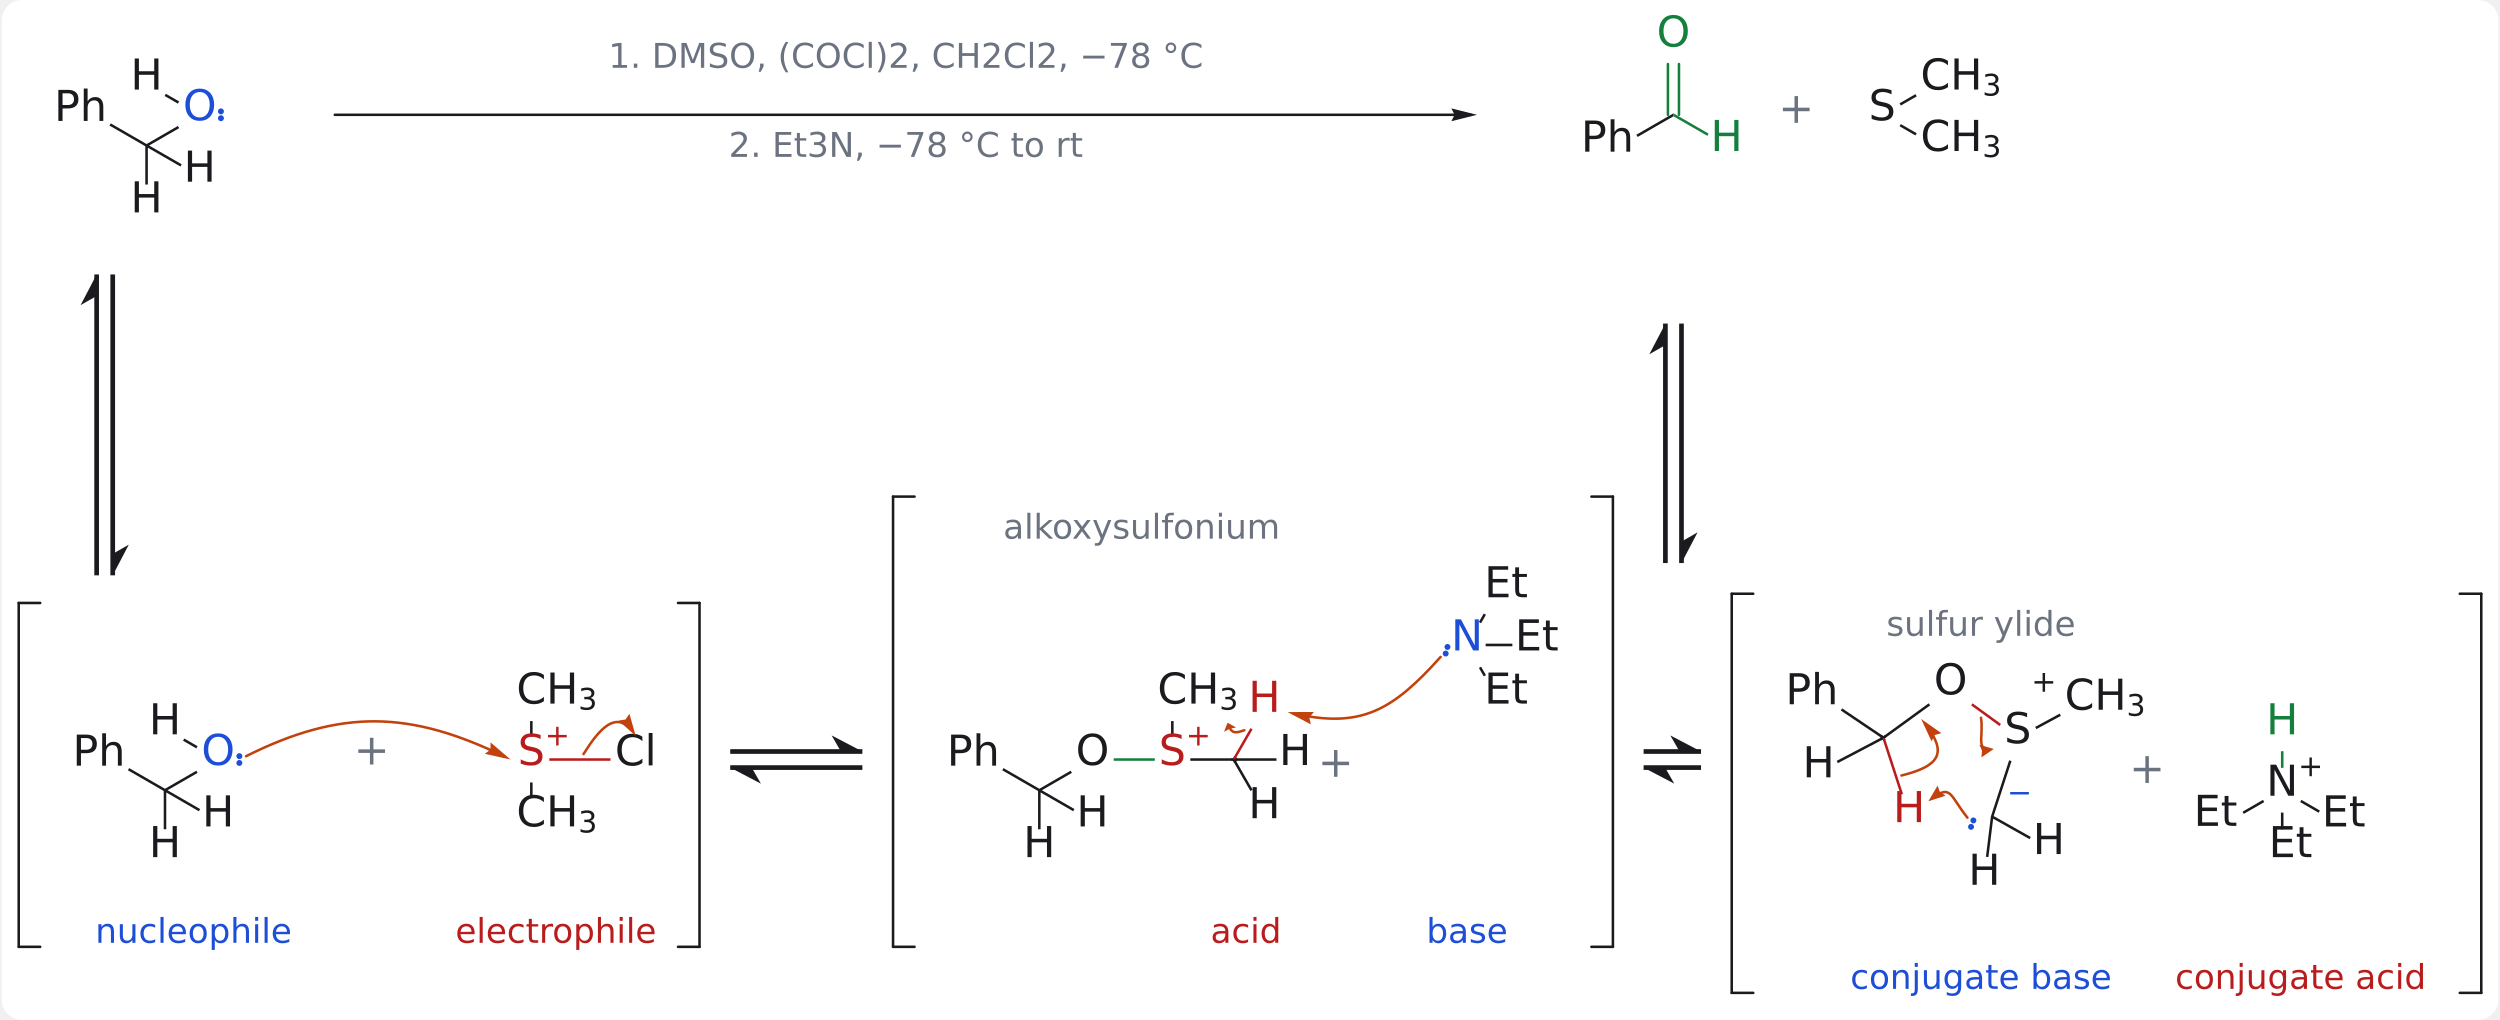
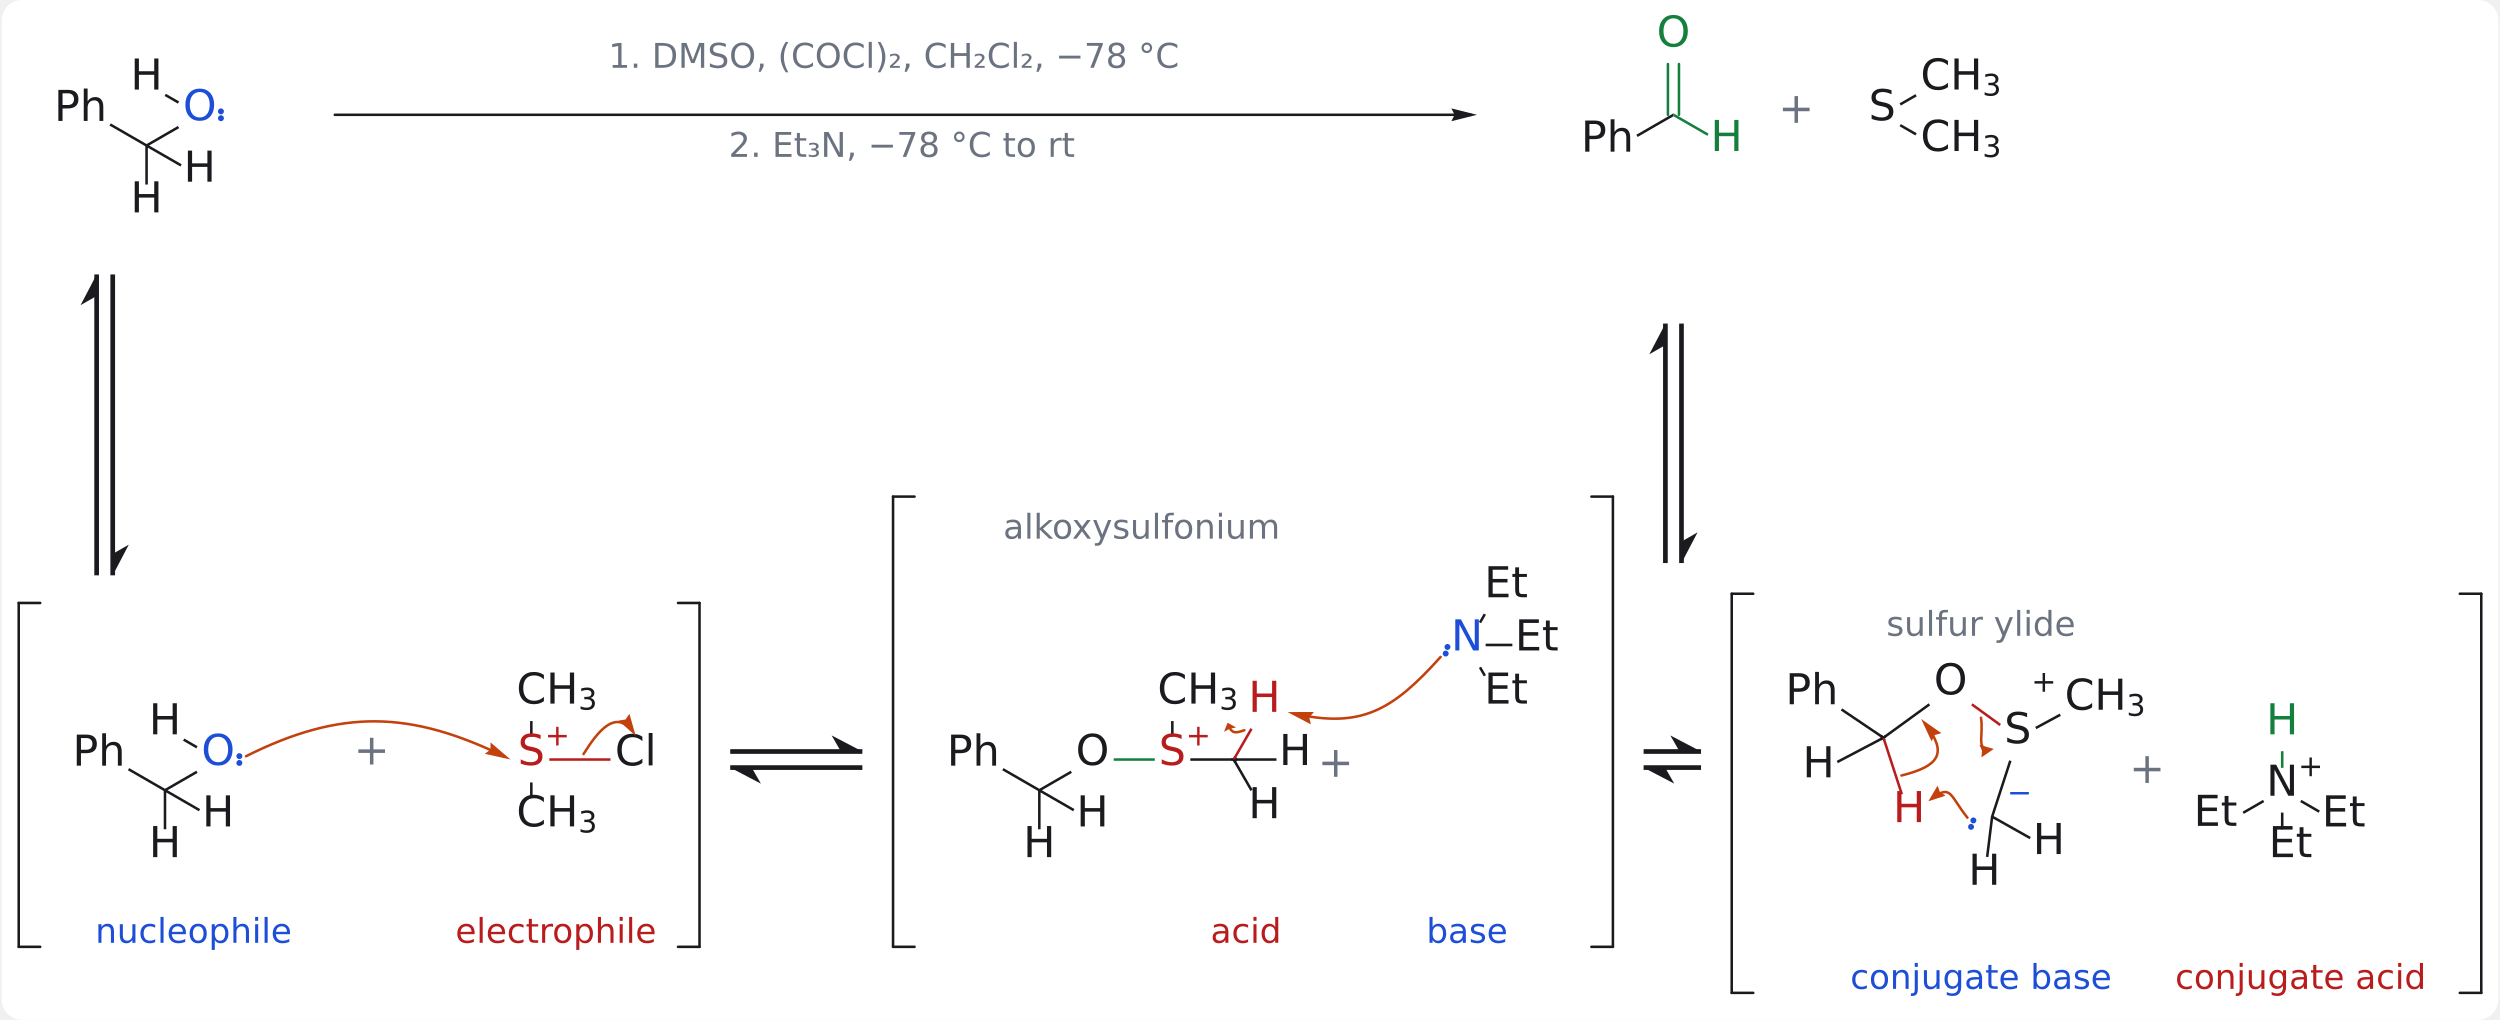
<svg xmlns="http://www.w3.org/2000/svg" viewBox="-1.083 -78.523 1707.701 697.556" width="1059" height="432">
  <style>.c-ink.fill{fill:#1b1b1f}.c-ink.stroke{stroke:#1b1b1f}.c-arrow.fill{fill:#c2410c}.c-arrow.stroke{stroke:#c2410c}.c-nu.fill{fill:#1d4ed8}.c-nu.stroke{stroke:#1d4ed8}.c-el.fill{fill:#b91c1c}.c-el.stroke{stroke:#b91c1c}.c-good.fill{fill:#15803d}.c-good.stroke{stroke:#15803d}.c-muted.fill{fill:#6b7280}.c-muted.stroke{stroke:#6b7280}.card{fill:#ffffff}@media (prefers-color-scheme: dark){.c-ink.fill{fill:#e6e6ea}.c-ink.stroke{stroke:#e6e6ea}.c-arrow.fill{fill:#ff9f5a}.c-arrow.stroke{stroke:#ff9f5a}.c-nu.fill{fill:#8ab4ff}.c-nu.stroke{stroke:#8ab4ff}.c-el.fill{fill:#ff8a8a}.c-el.stroke{stroke:#ff8a8a}.c-good.fill{fill:#6ee7a0}.c-good.stroke{stroke:#6ee7a0}.c-muted.fill{fill:#9ca3af}.c-muted.stroke{stroke:#9ca3af}.card{fill:#1e1e1e}}</style>
  <rect class="card" x="-1.083" y="-78.523" width="1707.701" height="697.556" rx="14" />
  <line class="c-ink stroke" x1="10.58" y1="333.90" x2="10.58" y2="569.10" stroke-width="1.75" stroke-linecap="round" />
  <line class="c-ink stroke" x1="10.58" y1="333.90" x2="25.28" y2="333.90" stroke-width="1.75" stroke-linecap="round" />
  <line class="c-ink stroke" x1="10.58" y1="569.10" x2="25.28" y2="569.10" stroke-width="1.75" stroke-linecap="round" />
  <line class="c-ink stroke" x1="476.24" y1="333.90" x2="476.24" y2="569.10" stroke-width="1.75" stroke-linecap="round" />
  <line class="c-ink stroke" x1="476.24" y1="333.90" x2="461.54" y2="333.90" stroke-width="1.75" stroke-linecap="round" />
  <line class="c-ink stroke" x1="476.24" y1="569.10" x2="461.54" y2="569.10" stroke-width="1.75" stroke-linecap="round" />
  <line class="c-ink stroke" x1="74.88" y1="109.20" x2="74.88" y2="315.00" stroke-width="3.2" stroke-linecap="butt" />
  <polygon class="c-ink fill" points="74.88,315.00 85.88,294.00 74.88,300.30" />
  <line class="c-ink stroke" x1="63.88" y1="315.00" x2="63.88" y2="109.20" stroke-width="3.2" stroke-linecap="butt" />
  <polygon class="c-ink fill" points="63.88,109.20 52.88,130.20 63.88,123.90" />
  <line class="c-ink stroke" x1="608.62" y1="261.16" x2="608.62" y2="569.10" stroke-width="1.75" stroke-linecap="round" />
  <line class="c-ink stroke" x1="608.62" y1="261.16" x2="623.32" y2="261.16" stroke-width="1.75" stroke-linecap="round" />
  <line class="c-ink stroke" x1="608.62" y1="569.10" x2="623.32" y2="569.10" stroke-width="1.75" stroke-linecap="round" />
  <line class="c-ink stroke" x1="1100.99" y1="261.16" x2="1100.99" y2="569.10" stroke-width="1.75" stroke-linecap="round" />
  <line class="c-ink stroke" x1="1100.99" y1="261.16" x2="1086.29" y2="261.16" stroke-width="1.75" stroke-linecap="round" />
  <line class="c-ink stroke" x1="1100.99" y1="569.10" x2="1086.29" y2="569.10" stroke-width="1.75" stroke-linecap="round" />
  <line class="c-ink stroke" x1="497.24" y1="435.50" x2="587.62" y2="435.50" stroke-width="3.2" stroke-linecap="butt" />
  <polygon class="c-ink fill" points="587.62,435.50 566.62,424.50 572.92,435.50" />
  <line class="c-ink stroke" x1="587.62" y1="446.50" x2="497.24" y2="446.50" stroke-width="3.2" stroke-linecap="butt" />
  <polygon class="c-ink fill" points="497.24,446.50 518.24,457.50 511.94,446.50" />
  <line class="c-ink stroke" x1="1182.26" y1="327.60" x2="1182.26" y2="600.60" stroke-width="1.75" stroke-linecap="round" />
  <line class="c-ink stroke" x1="1182.26" y1="327.60" x2="1196.96" y2="327.60" stroke-width="1.75" stroke-linecap="round" />
  <line class="c-ink stroke" x1="1182.26" y1="600.60" x2="1196.96" y2="600.60" stroke-width="1.75" stroke-linecap="round" />
  <line class="c-ink stroke" x1="1694.95" y1="327.60" x2="1694.95" y2="600.60" stroke-width="1.75" stroke-linecap="round" />
  <line class="c-ink stroke" x1="1694.95" y1="327.60" x2="1680.25" y2="327.60" stroke-width="1.75" stroke-linecap="round" />
  <line class="c-ink stroke" x1="1694.95" y1="600.60" x2="1680.25" y2="600.60" stroke-width="1.75" stroke-linecap="round" />
  <line class="c-ink stroke" x1="1121.99" y1="435.50" x2="1161.26" y2="435.50" stroke-width="3.2" stroke-linecap="butt" />
  <polygon class="c-ink fill" points="1161.26,435.50 1140.26,424.50 1146.56,435.50" />
  <line class="c-ink stroke" x1="1161.26" y1="446.50" x2="1121.99" y2="446.50" stroke-width="3.2" stroke-linecap="butt" />
  <polygon class="c-ink fill" points="1121.99,446.50 1142.99,457.50 1136.69,446.50" />
  <line class="c-ink stroke" x1="1136.90" y1="306.60" x2="1136.90" y2="142.80" stroke-width="3.2" stroke-linecap="butt" />
  <polygon class="c-ink fill" points="1136.90,142.80 1125.90,163.80 1136.90,157.50" />
  <line class="c-ink stroke" x1="1147.90" y1="142.80" x2="1147.90" y2="306.60" stroke-width="3.2" stroke-linecap="butt" />
  <polygon class="c-ink fill" points="1147.90,306.60 1158.90,285.60 1147.90,291.90" />
  <path class="c-good stroke" d="M1138.62 0 L1138.62 -34.703 " fill="none" stroke-width="1.75" stroke-linecap="round" stroke-linejoin="round" />
  <path class="c-good stroke" d="M1146.18 0 L1146.18 -34.703 " fill="none" stroke-width="1.75" stroke-linecap="round" stroke-linejoin="round" />
  <path class="c-ink fill stroke" d="M841.133 440.125 L839.888 440.125 L839.888 441.875 L841.133 441.875 L841.638 441 Z M843.154 440.125 L843.591 439.367 L842.076 438.492 L841.133 440.125 L841.638 441 Z M841.133 441.875 L842.076 443.508 L843.591 442.633 L843.154 441.875 L841.638 441 Z M843.154 441.875 L844.029 441.875 L844.029 440.125 L843.154 440.125 L841.638 441 Z " stroke-width="0" stroke-linecap="round" stroke-linejoin="round" />
  <path class="c-ink fill stroke" d="M1287.069 426.424 L1287.97 425.769 L1286.941 424.353 L1286.021 425.022 L1286.04 426.09 Z M1285.529 427.347 L1285.8 428.179 L1287.464 427.638 L1287.069 426.424 L1286.04 426.09 Z M1286.021 425.022 L1284.591 424.057 L1283.612 425.507 L1284.337 425.997 L1286.04 426.09 Z M1284.337 425.997 L1283.562 426.404 L1284.377 427.953 L1285.529 427.347 L1286.04 426.09 Z " stroke-width="0" stroke-linecap="round" stroke-linejoin="round" />
  <path class="c-ink fill stroke" d="M120.33 -9.134 L111.236 -14.385 L110.361 -12.869 L119.455 -7.618 Z M119.455 7.618 L98.028 19.99 L98.028 21 L99.778 21 L120.33 9.134 Z M98.028 19.99 L73.525 5.842 L72.65 7.358 L97.153 21.505 L98.028 21 Z M97.153 21.505 L97.153 47.702 L98.903 47.702 L98.903 22.516 L98.028 21 Z M98.903 22.516 L121.192 35.385 L122.067 33.869 L99.778 21 L98.028 21 Z M1142.4 -1.01 L1117.022 13.642 L1117.897 15.158 L1142.4 1.01 Z M1297.938 -6.344 L1308.798 -12.614 L1307.923 -14.13 L1297.063 -7.859 Z M1297.063 7.859 L1307.923 14.13 L1308.798 12.614 L1297.938 6.344 Z M132.93 431.866 L123.836 426.615 L122.961 428.131 L132.055 433.382 Z M132.055 448.618 L110.628 460.99 L110.628 462 L112.378 462 L132.93 450.134 Z M110.628 460.99 L86.125 446.842 L85.25 448.358 L109.753 462.505 L110.628 462 Z M109.753 462.505 L109.753 488.702 L111.503 488.702 L111.503 463.516 L110.628 462 Z M111.503 463.516 L133.792 476.385 L134.667 474.869 L112.378 462 L110.628 462 Z M362.075 425.303 L362.075 414.697 L360.325 414.697 L360.325 425.303 Z M360.325 456.697 L360.325 467.303 L362.075 467.303 L362.075 456.697 Z M800.513 425.303 L800.513 414.697 L798.763 414.697 L798.763 425.303 Z M811.938 441.875 L841.133 441.875 L841.638 441 L841.133 440.125 L811.938 440.125 Z M841.133 441.875 L853.048 462.512 L854.563 461.637 L843.154 441.875 L841.638 441 Z M843.154 441.875 L870.868 441.875 L870.868 440.125 L843.154 440.125 L841.638 441 Z M730.093 448.618 L708.666 460.99 L708.666 462 L710.416 462 L730.968 450.134 Z M708.666 460.99 L684.163 446.842 L683.288 448.358 L707.791 462.505 L708.666 462 Z M707.791 462.505 L707.791 488.702 L709.541 488.702 L709.541 463.516 L708.666 462 Z M709.541 463.516 L731.83 476.385 L732.705 474.869 L710.416 462 L708.666 462 Z M1010.828 347.768 L1014.163 341.991 L1012.648 341.116 L1009.313 346.893 Z M1013.951 363.503 L1032.22 363.503 L1032.22 361.753 L1013.951 361.753 Z M1009.313 378.363 L1012.648 384.14 L1014.163 383.265 L1010.828 377.488 Z M1287.069 426.424 L1317.995 403.95 L1316.966 402.535 L1286.021 425.022 L1286.04 426.09 Z M1371.998 441.516 L1359.522 479.87 L1360.38 480.06 L1361.434 479.649 L1373.662 442.057 Z M1390.653 420.196 L1407.393 411.127 L1406.56 409.588 L1389.819 418.657 Z M1286.021 425.022 L1257.809 405.987 L1256.83 407.438 L1284.337 425.997 L1286.04 426.09 Z M1284.337 425.997 L1254.051 441.914 L1254.865 443.463 L1285.529 427.347 L1286.04 426.09 Z M1359.522 479.87 L1356.109 507.495 L1357.846 507.709 L1361.088 481.463 L1360.38 480.06 Z M1361.088 481.463 L1385.989 495.476 L1386.847 493.951 L1361.434 479.649 L1360.38 480.06 Z M1545.637 468.582 L1531.665 476.649 L1532.54 478.165 L1546.512 470.098 Z M1571.063 470.098 L1583.704 477.396 L1584.579 475.881 L1571.938 468.582 Z M1557.913 477.298 L1557.913 488.702 L1559.663 488.702 L1559.663 477.298 Z " stroke-width="0" stroke-linecap="round" stroke-linejoin="round" />
  <path class="c-good fill stroke" d="M1142.4 1.01 L1165.564 14.385 L1166.439 12.869 L1142.4 -1.01 Z M787.637 440.125 L759.546 440.125 L759.546 441.875 L787.637 441.875 Z M1559.663 446.702 L1559.663 435.298 L1557.913 435.298 L1557.913 446.702 Z " stroke-width="0" stroke-linecap="round" stroke-linejoin="round" />
  <path class="c-el fill stroke" d="M373.5 441.875 L415.337 441.875 L415.337 440.125 L373.5 440.125 Z M843.154 440.125 L854.563 420.363 L853.048 419.488 L841.133 440.125 L841.638 441 Z M1345.981 403.95 L1365.42 418.077 L1366.449 416.661 L1347.01 402.535 Z M1285.529 427.347 L1297.788 465.033 L1299.452 464.491 L1287.069 426.424 L1286.04 426.09 Z " stroke-width="0" stroke-linecap="round" stroke-linejoin="round" />
  <text class="c-nu fill" xml:space="preserve" x="122.921" y="-16.456" font-family="DejaVu Sans, Noto Sans CJK KR, Noto Sans CJK JP, sans-serif" font-size="29.167" font-weight="normal" font-style="normal" text-decoration="none" dominant-baseline="text-before-edge">O</text>
  <path class="c-nu fill stroke" d="M148.9 1.167 C149.544 1.167 150.067 1.689 150.067 2.333 C150.067 2.978 149.544 3.5 148.9 3.5 C148.256 3.5 147.733 2.978 147.733 2.333 C147.733 1.689 148.256 1.167 148.9 1.167 Z " stroke-width="1.75" stroke-linecap="round" stroke-linejoin="round" />
  <path class="c-nu fill stroke" d="M148.9 -3.5 C149.544 -3.5 150.067 -2.978 150.067 -2.333 C150.067 -1.689 149.544 -1.167 148.9 -1.167 C148.256 -1.167 147.733 -1.689 147.733 -2.333 C147.733 -2.978 148.256 -3.5 148.9 -3.5 Z " stroke-width="1.75" stroke-linecap="round" stroke-linejoin="round" />
  <text class="c-ink fill" xml:space="preserve" x="87.062" y="-37.442" font-family="DejaVu Sans, Noto Sans CJK KR, Noto Sans CJK JP, sans-serif" font-size="29.167" font-weight="normal" font-style="normal" text-decoration="none" dominant-baseline="text-before-edge">H</text>
  <text class="c-ink fill" xml:space="preserve" x="34.825" y="-15.993" font-family="DejaVu Sans, Noto Sans CJK KR, Noto Sans CJK JP, sans-serif" font-size="29.167" font-weight="normal" font-style="normal" text-decoration="none" dominant-baseline="text-before-edge">Ph</text>
  <text class="c-ink fill" xml:space="preserve" x="87.062" y="46.558" font-family="DejaVu Sans, Noto Sans CJK KR, Noto Sans CJK JP, sans-serif" font-size="29.167" font-weight="normal" font-style="normal" text-decoration="none" dominant-baseline="text-before-edge">H</text>
  <text class="c-ink fill" xml:space="preserve" x="123.434" y="25.558" font-family="DejaVu Sans, Noto Sans CJK KR, Noto Sans CJK JP, sans-serif" font-size="29.167" font-weight="normal" font-style="normal" text-decoration="none" dominant-baseline="text-before-edge">H</text>
  <text class="c-good fill" xml:space="preserve" x="1130.921" y="-66.856" font-family="DejaVu Sans, Noto Sans CJK KR, Noto Sans CJK JP, sans-serif" font-size="29.167" font-weight="normal" font-style="normal" text-decoration="none" dominant-baseline="text-before-edge">O</text>
  <text class="c-good fill" xml:space="preserve" x="1167.806" y="4.558" font-family="DejaVu Sans, Noto Sans CJK KR, Noto Sans CJK JP, sans-serif" font-size="29.167" font-weight="normal" font-style="normal" text-decoration="none" dominant-baseline="text-before-edge">H</text>
  <text class="c-ink fill" xml:space="preserve" x="1079.197" y="5.007" font-family="DejaVu Sans, Noto Sans CJK KR, Noto Sans CJK JP, sans-serif" font-size="29.167" font-weight="normal" font-style="normal" text-decoration="none" dominant-baseline="text-before-edge">Ph</text>
  <text class="c-ink fill" xml:space="preserve" x="1275.943" y="-16.456" font-family="DejaVu Sans, Noto Sans CJK KR, Noto Sans CJK JP, sans-serif" font-size="29.167" font-weight="normal" font-style="normal" text-decoration="none" dominant-baseline="text-before-edge">S</text>
  <text class="c-ink fill" xml:space="preserve" x="1311.389" y="-37.456" font-family="DejaVu Sans, Noto Sans CJK KR, Noto Sans CJK JP, sans-serif" font-size="29.167" font-weight="normal" font-style="normal" text-decoration="none" dominant-baseline="text-before-edge">CH</text>
  <text class="c-ink fill" xml:space="preserve" x="1353.687" y="-27.248" font-family="DejaVu Sans, Noto Sans CJK KR, Noto Sans CJK JP, sans-serif" font-size="20.417" font-weight="normal" font-style="normal" text-decoration="none" dominant-baseline="text-before-edge">3</text>
  <text class="c-ink fill" xml:space="preserve" x="1311.389" y="4.544" font-family="DejaVu Sans, Noto Sans CJK KR, Noto Sans CJK JP, sans-serif" font-size="29.167" font-weight="normal" font-style="normal" text-decoration="none" dominant-baseline="text-before-edge">CH</text>
  <text class="c-ink fill" xml:space="preserve" x="1353.687" y="14.752" font-family="DejaVu Sans, Noto Sans CJK KR, Noto Sans CJK JP, sans-serif" font-size="20.417" font-weight="normal" font-style="normal" text-decoration="none" dominant-baseline="text-before-edge">3</text>
  <text class="c-nu fill" xml:space="preserve" x="135.521" y="424.544" font-family="DejaVu Sans, Noto Sans CJK KR, Noto Sans CJK JP, sans-serif" font-size="29.167" font-weight="normal" font-style="normal" text-decoration="none" dominant-baseline="text-before-edge">O</text>
  <path class="c-nu fill stroke" d="M161.5 442.167 C162.144 442.167 162.667 442.689 162.667 443.333 C162.667 443.978 162.144 444.5 161.5 444.5 C160.856 444.5 160.333 443.978 160.333 443.333 C160.333 442.689 160.856 442.167 161.5 442.167 Z " stroke-width="1.75" stroke-linecap="round" stroke-linejoin="round" />
  <path class="c-nu fill stroke" d="M161.5 437.5 C162.144 437.5 162.667 438.022 162.667 438.667 C162.667 439.311 162.144 439.833 161.5 439.833 C160.856 439.833 160.333 439.311 160.333 438.667 C160.333 438.022 160.856 437.5 161.5 437.5 Z " stroke-width="1.75" stroke-linecap="round" stroke-linejoin="round" />
  <text class="c-ink fill" xml:space="preserve" x="99.662" y="403.558" font-family="DejaVu Sans, Noto Sans CJK KR, Noto Sans CJK JP, sans-serif" font-size="29.167" font-weight="normal" font-style="normal" text-decoration="none" dominant-baseline="text-before-edge">H</text>
  <text class="c-ink fill" xml:space="preserve" x="47.425" y="425.007" font-family="DejaVu Sans, Noto Sans CJK KR, Noto Sans CJK JP, sans-serif" font-size="29.167" font-weight="normal" font-style="normal" text-decoration="none" dominant-baseline="text-before-edge">Ph</text>
  <text class="c-ink fill" xml:space="preserve" x="99.662" y="487.558" font-family="DejaVu Sans, Noto Sans CJK KR, Noto Sans CJK JP, sans-serif" font-size="29.167" font-weight="normal" font-style="normal" text-decoration="none" dominant-baseline="text-before-edge">H</text>
  <text class="c-ink fill" xml:space="preserve" x="136.034" y="466.558" font-family="DejaVu Sans, Noto Sans CJK KR, Noto Sans CJK JP, sans-serif" font-size="29.167" font-weight="normal" font-style="normal" text-decoration="none" dominant-baseline="text-before-edge">H</text>
  <text class="c-el fill" xml:space="preserve" x="351.943" y="424.544" font-family="DejaVu Sans, Noto Sans CJK KR, Noto Sans CJK JP, sans-serif" font-size="29.167" font-weight="normal" font-style="normal" text-decoration="none" dominant-baseline="text-before-edge">S</text>
  <text class="c-el fill" xml:space="preserve" x="370.457" y="417.252" font-family="DejaVu Sans, Noto Sans CJK KR, Noto Sans CJK JP, sans-serif" font-size="20.417" font-weight="normal" font-style="normal" text-decoration="none" dominant-baseline="text-before-edge">+</text>
  <text class="c-ink fill" xml:space="preserve" x="418.366" y="424.8" font-family="DejaVu Sans, Noto Sans CJK KR, Noto Sans CJK JP, sans-serif" font-size="29.167" font-weight="normal" font-style="normal" text-decoration="none" dominant-baseline="text-before-edge">Cl</text>
  <text class="c-ink fill" xml:space="preserve" x="351.017" y="382.544" font-family="DejaVu Sans, Noto Sans CJK KR, Noto Sans CJK JP, sans-serif" font-size="29.167" font-weight="normal" font-style="normal" text-decoration="none" dominant-baseline="text-before-edge">CH</text>
  <text class="c-ink fill" xml:space="preserve" x="393.315" y="392.752" font-family="DejaVu Sans, Noto Sans CJK KR, Noto Sans CJK JP, sans-serif" font-size="20.417" font-weight="normal" font-style="normal" text-decoration="none" dominant-baseline="text-before-edge">3</text>
  <text class="c-ink fill" xml:space="preserve" x="351.017" y="466.544" font-family="DejaVu Sans, Noto Sans CJK KR, Noto Sans CJK JP, sans-serif" font-size="29.167" font-weight="normal" font-style="normal" text-decoration="none" dominant-baseline="text-before-edge">CH</text>
  <text class="c-ink fill" xml:space="preserve" x="393.315" y="476.752" font-family="DejaVu Sans, Noto Sans CJK KR, Noto Sans CJK JP, sans-serif" font-size="20.417" font-weight="normal" font-style="normal" text-decoration="none" dominant-baseline="text-before-edge">3</text>
  <text class="c-el fill" xml:space="preserve" x="790.381" y="424.544" font-family="DejaVu Sans, Noto Sans CJK KR, Noto Sans CJK JP, sans-serif" font-size="29.167" font-weight="normal" font-style="normal" text-decoration="none" dominant-baseline="text-before-edge">S</text>
  <text class="c-el fill" xml:space="preserve" x="808.895" y="417.252" font-family="DejaVu Sans, Noto Sans CJK KR, Noto Sans CJK JP, sans-serif" font-size="20.417" font-weight="normal" font-style="normal" text-decoration="none" dominant-baseline="text-before-edge">+</text>
  <text class="c-ink fill" xml:space="preserve" x="733.559" y="424.544" font-family="DejaVu Sans, Noto Sans CJK KR, Noto Sans CJK JP, sans-serif" font-size="29.167" font-weight="normal" font-style="normal" text-decoration="none" dominant-baseline="text-before-edge">O</text>
  <text class="c-ink fill" xml:space="preserve" x="789.455" y="382.544" font-family="DejaVu Sans, Noto Sans CJK KR, Noto Sans CJK JP, sans-serif" font-size="29.167" font-weight="normal" font-style="normal" text-decoration="none" dominant-baseline="text-before-edge">CH</text>
  <text class="c-ink fill" xml:space="preserve" x="831.753" y="392.752" font-family="DejaVu Sans, Noto Sans CJK KR, Noto Sans CJK JP, sans-serif" font-size="20.417" font-weight="normal" font-style="normal" text-decoration="none" dominant-baseline="text-before-edge">3</text>
  <text class="c-el fill" xml:space="preserve" x="851.672" y="388.186" font-family="DejaVu Sans, Noto Sans CJK KR, Noto Sans CJK JP, sans-serif" font-size="29.167" font-weight="normal" font-style="normal" text-decoration="none" dominant-baseline="text-before-edge">H</text>
  <text class="c-ink fill" xml:space="preserve" x="851.672" y="460.93" font-family="DejaVu Sans, Noto Sans CJK KR, Noto Sans CJK JP, sans-serif" font-size="29.167" font-weight="normal" font-style="normal" text-decoration="none" dominant-baseline="text-before-edge">H</text>
  <text class="c-ink fill" xml:space="preserve" x="872.672" y="424.558" font-family="DejaVu Sans, Noto Sans CJK KR, Noto Sans CJK JP, sans-serif" font-size="29.167" font-weight="normal" font-style="normal" text-decoration="none" dominant-baseline="text-before-edge">H</text>
  <text class="c-ink fill" xml:space="preserve" x="645.463" y="425.007" font-family="DejaVu Sans, Noto Sans CJK KR, Noto Sans CJK JP, sans-serif" font-size="29.167" font-weight="normal" font-style="normal" text-decoration="none" dominant-baseline="text-before-edge">Ph</text>
  <text class="c-ink fill" xml:space="preserve" x="697.7" y="487.558" font-family="DejaVu Sans, Noto Sans CJK KR, Noto Sans CJK JP, sans-serif" font-size="29.167" font-weight="normal" font-style="normal" text-decoration="none" dominant-baseline="text-before-edge">H</text>
  <text class="c-ink fill" xml:space="preserve" x="734.072" y="466.558" font-family="DejaVu Sans, Noto Sans CJK KR, Noto Sans CJK JP, sans-serif" font-size="29.167" font-weight="normal" font-style="normal" text-decoration="none" dominant-baseline="text-before-edge">H</text>
  <text class="c-nu fill" xml:space="preserve" x="990.329" y="346.186" font-family="DejaVu Sans, Noto Sans CJK KR, Noto Sans CJK JP, sans-serif" font-size="29.167" font-weight="normal" font-style="normal" text-decoration="none" dominant-baseline="text-before-edge">N</text>
  <path class="c-nu fill stroke" d="M987.534 365.125 C986.912 364.958 986.542 364.318 986.709 363.696 C986.876 363.073 987.516 362.704 988.138 362.871 C988.76 363.037 989.13 363.677 988.963 364.3 C988.796 364.922 988.156 365.291 987.534 365.125 Z " stroke-width="1.75" stroke-linecap="round" stroke-linejoin="round" />
  <path class="c-nu fill stroke" d="M986.326 369.632 C985.704 369.465 985.335 368.826 985.501 368.203 C985.668 367.581 986.308 367.212 986.93 367.378 C987.553 367.545 987.922 368.185 987.755 368.807 C987.588 369.43 986.949 369.799 986.326 369.632 Z " stroke-width="1.75" stroke-linecap="round" stroke-linejoin="round" />
  <text class="c-ink fill" xml:space="preserve" x="1013.024" y="309.814" font-family="DejaVu Sans, Noto Sans CJK KR, Noto Sans CJK JP, sans-serif" font-size="29.167" font-weight="normal" font-style="normal" text-decoration="none" dominant-baseline="text-before-edge">Et</text>
  <text class="c-ink fill" xml:space="preserve" x="1034.024" y="346.186" font-family="DejaVu Sans, Noto Sans CJK KR, Noto Sans CJK JP, sans-serif" font-size="29.167" font-weight="normal" font-style="normal" text-decoration="none" dominant-baseline="text-before-edge">Et</text>
  <text class="c-ink fill" xml:space="preserve" x="1013.024" y="382.558" font-family="DejaVu Sans, Noto Sans CJK KR, Noto Sans CJK JP, sans-serif" font-size="29.167" font-weight="normal" font-style="normal" text-decoration="none" dominant-baseline="text-before-edge">Et</text>
  <text class="c-ink fill" xml:space="preserve" x="1320.509" y="376.244" font-family="DejaVu Sans, Noto Sans CJK KR, Noto Sans CJK JP, sans-serif" font-size="29.167" font-weight="normal" font-style="normal" text-decoration="none" dominant-baseline="text-before-edge">O</text>
  <text class="c-ink fill" xml:space="preserve" x="1368.679" y="409.634" font-family="DejaVu Sans, Noto Sans CJK KR, Noto Sans CJK JP, sans-serif" font-size="29.167" font-weight="normal" font-style="normal" text-decoration="none" dominant-baseline="text-before-edge">S</text>
  <text class="c-ink fill" xml:space="preserve" x="1387.193" y="380.467" font-family="DejaVu Sans, Noto Sans CJK KR, Noto Sans CJK JP, sans-serif" font-size="20.417" font-weight="normal" font-style="normal" text-decoration="none" dominant-baseline="text-before-edge">+</text>
  <text class="c-nu fill" xml:space="preserve" x="1370.563" y="456.312" font-family="DejaVu Sans, Noto Sans CJK KR, Noto Sans CJK JP, sans-serif" font-size="20.417" font-weight="normal" font-style="normal" text-decoration="none" dominant-baseline="text-before-edge">−</text>
  <path class="c-nu fill stroke" d="M1347.153 483.752 C1346.548 483.532 1346.236 482.862 1346.456 482.257 C1346.677 481.651 1347.346 481.339 1347.951 481.559 C1348.557 481.78 1348.869 482.449 1348.649 483.055 C1348.428 483.66 1347.759 483.972 1347.153 483.752 Z " stroke-width="1.75" stroke-linecap="round" stroke-linejoin="round" />
  <path class="c-nu fill stroke" d="M1345.557 488.137 C1344.952 487.917 1344.64 487.247 1344.86 486.642 C1345.08 486.036 1345.75 485.724 1346.355 485.945 C1346.961 486.165 1347.273 486.834 1347.053 487.44 C1346.832 488.045 1346.163 488.358 1345.557 488.137 Z " stroke-width="1.75" stroke-linecap="round" stroke-linejoin="round" />
  <text class="c-el fill" xml:space="preserve" x="1292.63" y="463.618" font-family="DejaVu Sans, Noto Sans CJK KR, Noto Sans CJK JP, sans-serif" font-size="29.167" font-weight="normal" font-style="normal" text-decoration="none" dominant-baseline="text-before-edge">H</text>
  <text class="c-ink fill" xml:space="preserve" x="1410.005" y="386.744" font-family="DejaVu Sans, Noto Sans CJK KR, Noto Sans CJK JP, sans-serif" font-size="29.167" font-weight="normal" font-style="normal" text-decoration="none" dominant-baseline="text-before-edge">CH</text>
  <text class="c-ink fill" xml:space="preserve" x="1452.303" y="396.952" font-family="DejaVu Sans, Noto Sans CJK KR, Noto Sans CJK JP, sans-serif" font-size="20.417" font-weight="normal" font-style="normal" text-decoration="none" dominant-baseline="text-before-edge">3</text>
  <text class="c-ink fill" xml:space="preserve" x="1219.057" y="383.007" font-family="DejaVu Sans, Noto Sans CJK KR, Noto Sans CJK JP, sans-serif" font-size="29.167" font-weight="normal" font-style="normal" text-decoration="none" dominant-baseline="text-before-edge">Ph</text>
  <text class="c-ink fill" xml:space="preserve" x="1230.722" y="432.958" font-family="DejaVu Sans, Noto Sans CJK KR, Noto Sans CJK JP, sans-serif" font-size="29.167" font-weight="normal" font-style="normal" text-decoration="none" dominant-baseline="text-before-edge">H</text>
  <text class="c-ink fill" xml:space="preserve" x="1344.122" y="506.458" font-family="DejaVu Sans, Noto Sans CJK KR, Noto Sans CJK JP, sans-serif" font-size="29.167" font-weight="normal" font-style="normal" text-decoration="none" dominant-baseline="text-before-edge">H</text>
  <text class="c-ink fill" xml:space="preserve" x="1388.222" y="485.458" font-family="DejaVu Sans, Noto Sans CJK KR, Noto Sans CJK JP, sans-serif" font-size="29.167" font-weight="normal" font-style="normal" text-decoration="none" dominant-baseline="text-before-edge">H</text>
  <text class="c-ink fill" xml:space="preserve" x="1547.879" y="445.558" font-family="DejaVu Sans, Noto Sans CJK KR, Noto Sans CJK JP, sans-serif" font-size="29.167" font-weight="normal" font-style="normal" text-decoration="none" dominant-baseline="text-before-edge">N</text>
  <text class="c-ink fill" xml:space="preserve" x="1569.697" y="438.266" font-family="DejaVu Sans, Noto Sans CJK KR, Noto Sans CJK JP, sans-serif" font-size="20.417" font-weight="normal" font-style="normal" text-decoration="none" dominant-baseline="text-before-edge">+</text>
  <text class="c-ink fill" xml:space="preserve" x="1498.27" y="466.166" font-family="DejaVu Sans, Noto Sans CJK KR, Noto Sans CJK JP, sans-serif" font-size="29.167" font-weight="normal" font-style="normal" text-decoration="none" dominant-baseline="text-before-edge">Et</text>
  <text class="c-ink fill" xml:space="preserve" x="1585.946" y="466.558" font-family="DejaVu Sans, Noto Sans CJK KR, Noto Sans CJK JP, sans-serif" font-size="29.167" font-weight="normal" font-style="normal" text-decoration="none" dominant-baseline="text-before-edge">Et</text>
  <text class="c-ink fill" xml:space="preserve" x="1549.574" y="487.558" font-family="DejaVu Sans, Noto Sans CJK KR, Noto Sans CJK JP, sans-serif" font-size="29.167" font-weight="normal" font-style="normal" text-decoration="none" dominant-baseline="text-before-edge">Et</text>
  <text class="c-good fill" xml:space="preserve" x="1547.822" y="403.558" font-family="DejaVu Sans, Noto Sans CJK KR, Noto Sans CJK JP, sans-serif" font-size="29.167" font-weight="normal" font-style="normal" text-decoration="none" dominant-baseline="text-before-edge">H</text>
  <path class="c-ink stroke" d="M226.8 0 L1003.625 0 " fill="none" stroke-width="1.75" stroke-linecap="round" stroke-linejoin="round" />
  <path class="c-ink fill stroke" d="M1008 0 L990.5 -4.375 L992.688 0 L990.5 4.375 Z " stroke-width="0" stroke-linecap="round" stroke-linejoin="round" />
  <path class="c-arrow stroke" d="M166.048 438.726 C231.3 406.1 278.527 407.641 343.066 439.063 " fill="none" stroke-width="1.75" stroke-linecap="round" stroke-linejoin="round" />
  <path class="c-arrow fill stroke" d="M346.991 441 L333.295 429.261 L333.295 434.152 L329.382 437.087 Z " stroke-width="0" stroke-linecap="round" stroke-linejoin="round" />
  <path class="c-arrow stroke" d="M396.9 437.25 C407.959 419.555 419.018 407.586 430.077 421.265 " fill="none" stroke-width="1.75" stroke-linecap="round" stroke-linejoin="round" />
  <path class="c-arrow fill stroke" d="M432.6 424.839 L428.297 409.699 L425.589 413.621 L420.877 414.337 Z " stroke-width="0" stroke-linecap="round" stroke-linejoin="round" />
  <path class="c-arrow stroke" d="M983.142 370.807 C950.279 407.412 928.938 419.918 882.712 409.53 " fill="none" stroke-width="1.75" stroke-linecap="round" stroke-linejoin="round" />
  <path class="c-arrow fill stroke" d="M878.452 408.525 L894.397 416.961 L893.319 412.189 L896.49 408.465 Z " stroke-width="0" stroke-linecap="round" stroke-linejoin="round" />
  <path class="c-arrow stroke" d="M848.89 420.939 C842.946 423.044 840.768 423.108 838.759 419.055 " fill="none" stroke-width="1.75" stroke-linecap="round" stroke-linejoin="round" />
  <path class="c-arrow fill stroke" d="M837.435 415.8 L834.987 421.994 L838.901 419.942 L843.235 419.074 Z " stroke-width="0" stroke-linecap="round" stroke-linejoin="round" />
  <path class="c-arrow stroke" d="M1343.471 480.745 C1331.695 466.03 1332.498 458.066 1320.226 466.879 " fill="none" stroke-width="1.75" stroke-linecap="round" stroke-linejoin="round" />
  <path class="c-arrow fill stroke" d="M1316.748 469.535 L1328.532 465.708 L1324.667 463.198 L1323.065 458.876 Z " stroke-width="0" stroke-linecap="round" stroke-linejoin="round" />
  <path class="c-arrow stroke" d="M1298.384 451.915 C1324.932 445.295 1329.885 436.371 1314.559 416.64 " fill="none" stroke-width="1.75" stroke-linecap="round" stroke-linejoin="round" />
  <path class="c-arrow fill stroke" d="M1311.806 413.238 L1318.979 428.596 L1321.015 424.216 L1325.682 422.973 Z " stroke-width="0" stroke-linecap="round" stroke-linejoin="round" />
  <path class="c-arrow stroke" d="M1352.757 412.429 C1354.566 423.858 1349.868 433.04 1357.098 433.97 " fill="none" stroke-width="1.75" stroke-linecap="round" stroke-linejoin="round" />
  <path class="c-arrow fill stroke" d="M1361.456 433.775 L1351.665 430.895 L1353.487 435.036 L1353.033 439.538 Z " stroke-width="0" stroke-linecap="round" stroke-linejoin="round" />
-   <text class="c-muted fill" xml:space="preserve" x="413.952" y="-48.3" font-family="DejaVu Sans, Noto Sans CJK KR, Noto Sans CJK JP, sans-serif" font-size="23.333" font-weight="normal" font-style="normal" text-decoration="none" dominant-baseline="text-before-edge">1. DMSO, (COCl)2, CH2Cl2, −78 °C</text>
-   <text class="c-muted fill" xml:space="preserve" x="496.23" y="12.6" font-family="DejaVu Sans, Noto Sans CJK KR, Noto Sans CJK JP, sans-serif" font-size="23.333" font-weight="normal" font-style="normal" text-decoration="none" dominant-baseline="text-before-edge">2. Et3N, −78 °C to rt</text>
+   <text class="c-muted fill" xml:space="preserve" x="413.952" y="-48.3" font-family="DejaVu Sans, Noto Sans CJK KR, Noto Sans CJK JP, sans-serif" font-size="23.333" font-weight="normal" font-style="normal" text-decoration="none" dominant-baseline="text-before-edge">1. DMSO, (COCl)₂, CH₂Cl₂, −78 °C</text>
+   <text class="c-muted fill" xml:space="preserve" x="496.23" y="12.6" font-family="DejaVu Sans, Noto Sans CJK KR, Noto Sans CJK JP, sans-serif" font-size="23.333" font-weight="normal" font-style="normal" text-decoration="none" dominant-baseline="text-before-edge">2. Et₃N, −78 °C to rt</text>
  <text class="c-muted fill" xml:space="preserve" x="1214.178" y="-14.7" font-family="DejaVu Sans, Noto Sans CJK KR, Noto Sans CJK JP, sans-serif" font-size="29.167" font-weight="normal" font-style="normal" text-decoration="none" dominant-baseline="text-before-edge">+</text>
  <text class="c-muted fill" xml:space="preserve" x="239.778" y="424.2" font-family="DejaVu Sans, Noto Sans CJK KR, Noto Sans CJK JP, sans-serif" font-size="29.167" font-weight="normal" font-style="normal" text-decoration="none" dominant-baseline="text-before-edge">+</text>
  <text class="c-nu fill" xml:space="preserve" x="62.958" y="550.2" font-family="DejaVu Sans, Noto Sans CJK KR, Noto Sans CJK JP, sans-serif" font-size="23.333" font-weight="normal" font-style="normal" text-decoration="none" dominant-baseline="text-before-edge">nucleophile</text>
  <text class="c-el fill" xml:space="preserve" x="309.288" y="550.2" font-family="DejaVu Sans, Noto Sans CJK KR, Noto Sans CJK JP, sans-serif" font-size="23.333" font-weight="normal" font-style="normal" text-decoration="none" dominant-baseline="text-before-edge">electrophile</text>
  <text class="c-muted fill" xml:space="preserve" x="899.178" y="432.6" font-family="DejaVu Sans, Noto Sans CJK KR, Noto Sans CJK JP, sans-serif" font-size="29.167" font-weight="normal" font-style="normal" text-decoration="none" dominant-baseline="text-before-edge">+</text>
  <text class="c-el fill" xml:space="preserve" x="825.804" y="550.2" font-family="DejaVu Sans, Noto Sans CJK KR, Noto Sans CJK JP, sans-serif" font-size="23.333" font-weight="normal" font-style="normal" text-decoration="none" dominant-baseline="text-before-edge">acid</text>
  <text class="c-nu fill" xml:space="preserve" x="973.434" y="550.2" font-family="DejaVu Sans, Noto Sans CJK KR, Noto Sans CJK JP, sans-serif" font-size="23.333" font-weight="normal" font-style="normal" text-decoration="none" dominant-baseline="text-before-edge">base</text>
  <text class="c-muted fill" xml:space="preserve" x="683.97" y="273.756" font-family="DejaVu Sans, Noto Sans CJK KR, Noto Sans CJK JP, sans-serif" font-size="23.333" font-weight="normal" font-style="normal" text-decoration="none" dominant-baseline="text-before-edge">alkoxysulfonium</text>
  <text class="c-muted fill" xml:space="preserve" x="1454.166" y="436.8" font-family="DejaVu Sans, Noto Sans CJK KR, Noto Sans CJK JP, sans-serif" font-size="29.167" font-weight="normal" font-style="normal" text-decoration="none" dominant-baseline="text-before-edge">+</text>
  <text class="c-nu fill" xml:space="preserve" x="1263.36" y="581.7" font-family="DejaVu Sans, Noto Sans CJK KR, Noto Sans CJK JP, sans-serif" font-size="23.333" font-weight="normal" font-style="normal" text-decoration="none" dominant-baseline="text-before-edge">conjugate base</text>
  <text class="c-el fill" xml:space="preserve" x="1485.582" y="581.7" font-family="DejaVu Sans, Noto Sans CJK KR, Noto Sans CJK JP, sans-serif" font-size="23.333" font-weight="normal" font-style="normal" text-decoration="none" dominant-baseline="text-before-edge">conjugate acid</text>
  <text class="c-muted fill" xml:space="preserve" x="1288.056" y="340.2" font-family="DejaVu Sans, Noto Sans CJK KR, Noto Sans CJK JP, sans-serif" font-size="23.333" font-weight="normal" font-style="normal" text-decoration="none" dominant-baseline="text-before-edge">sulfur ylide</text>
</svg>
